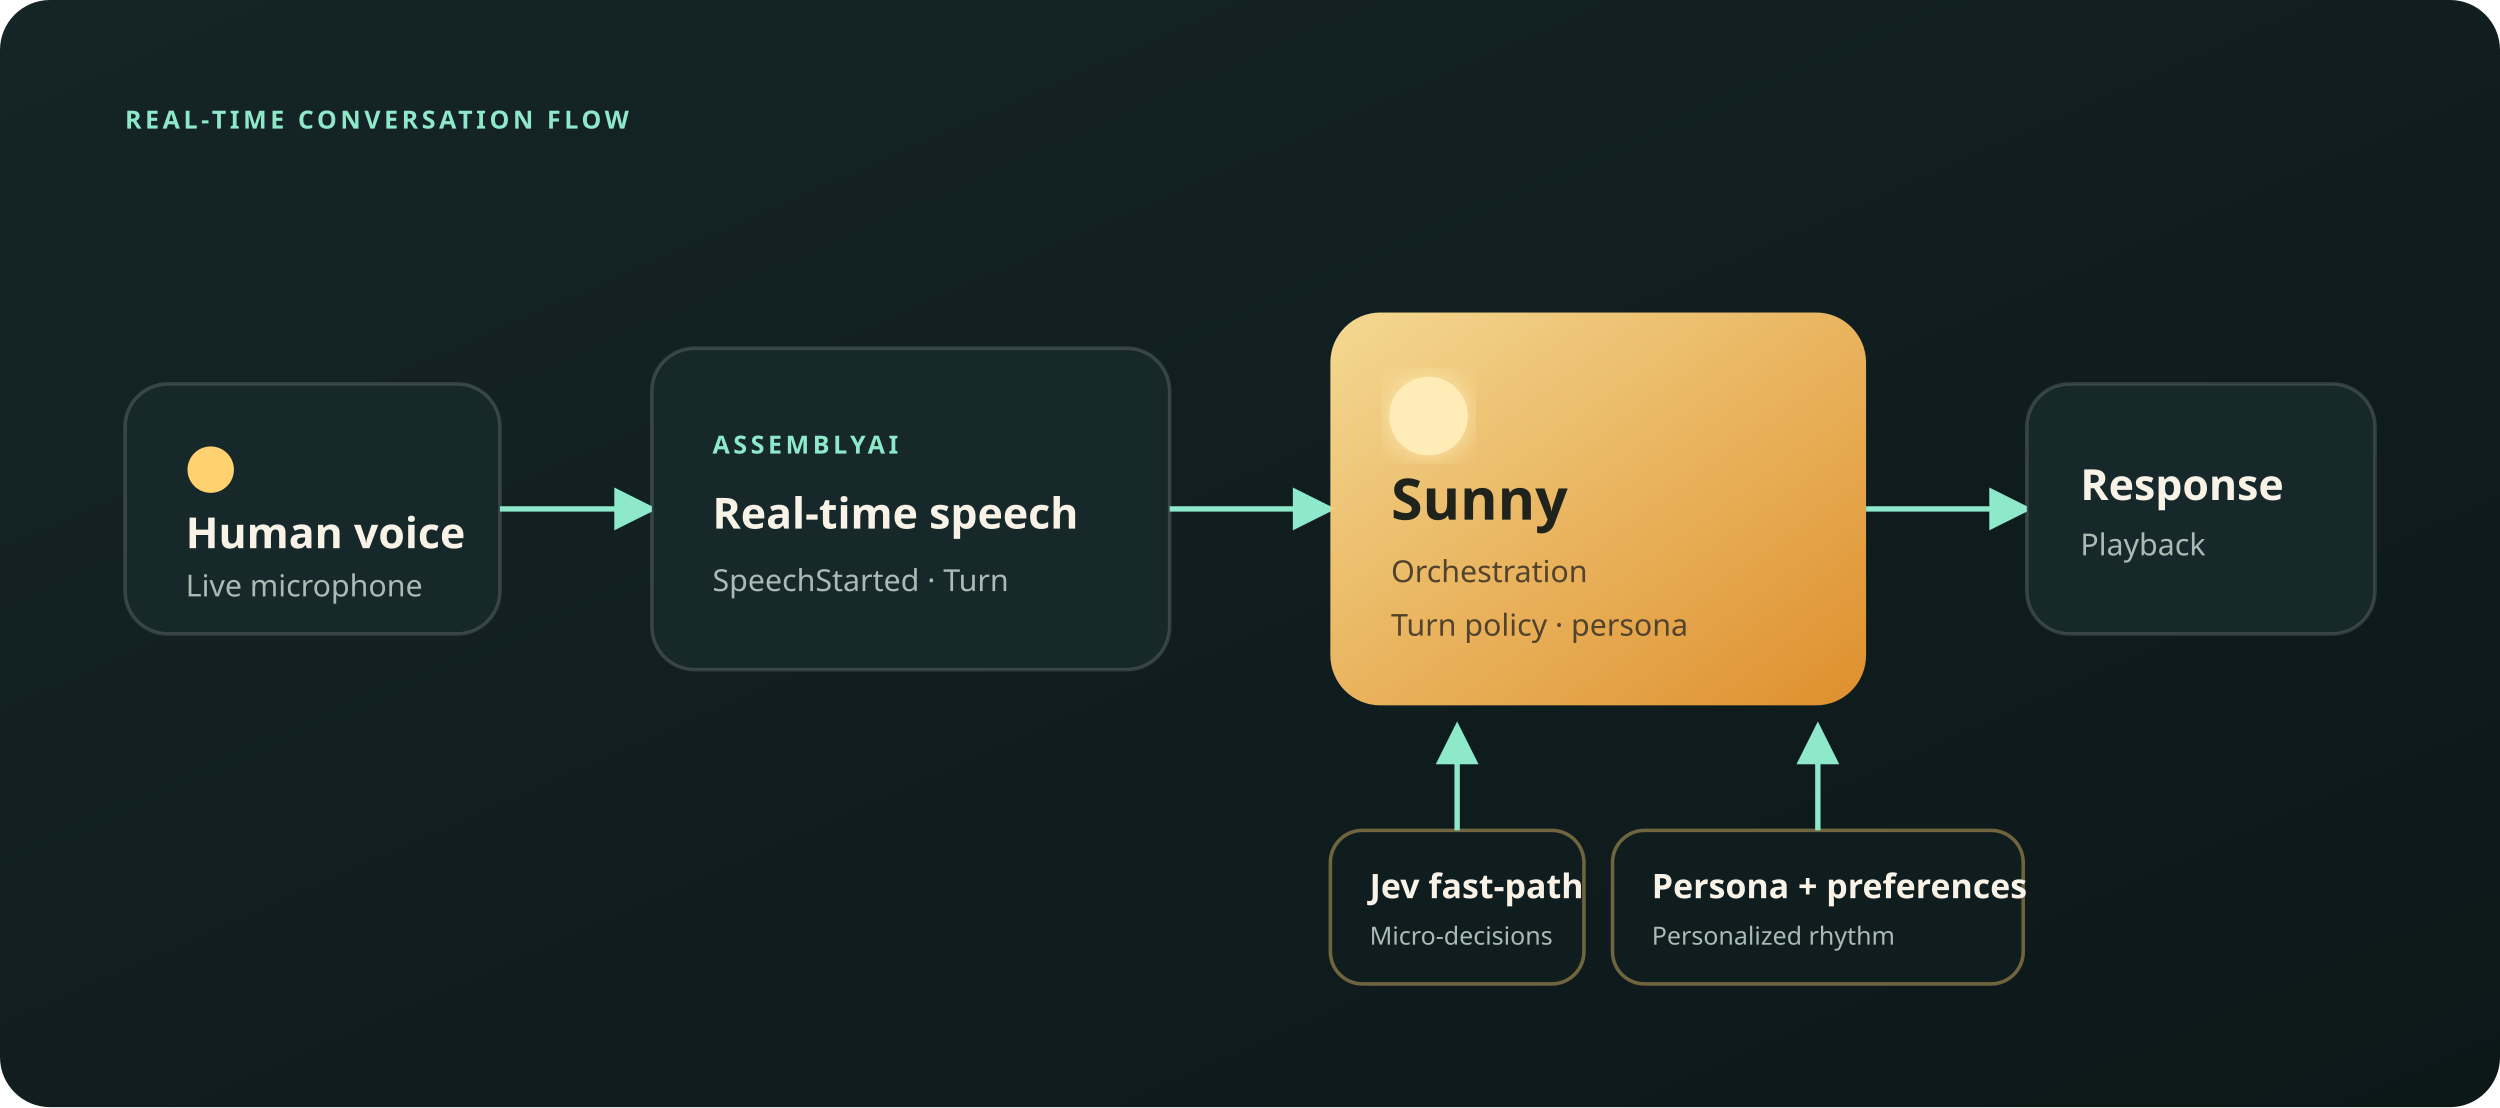
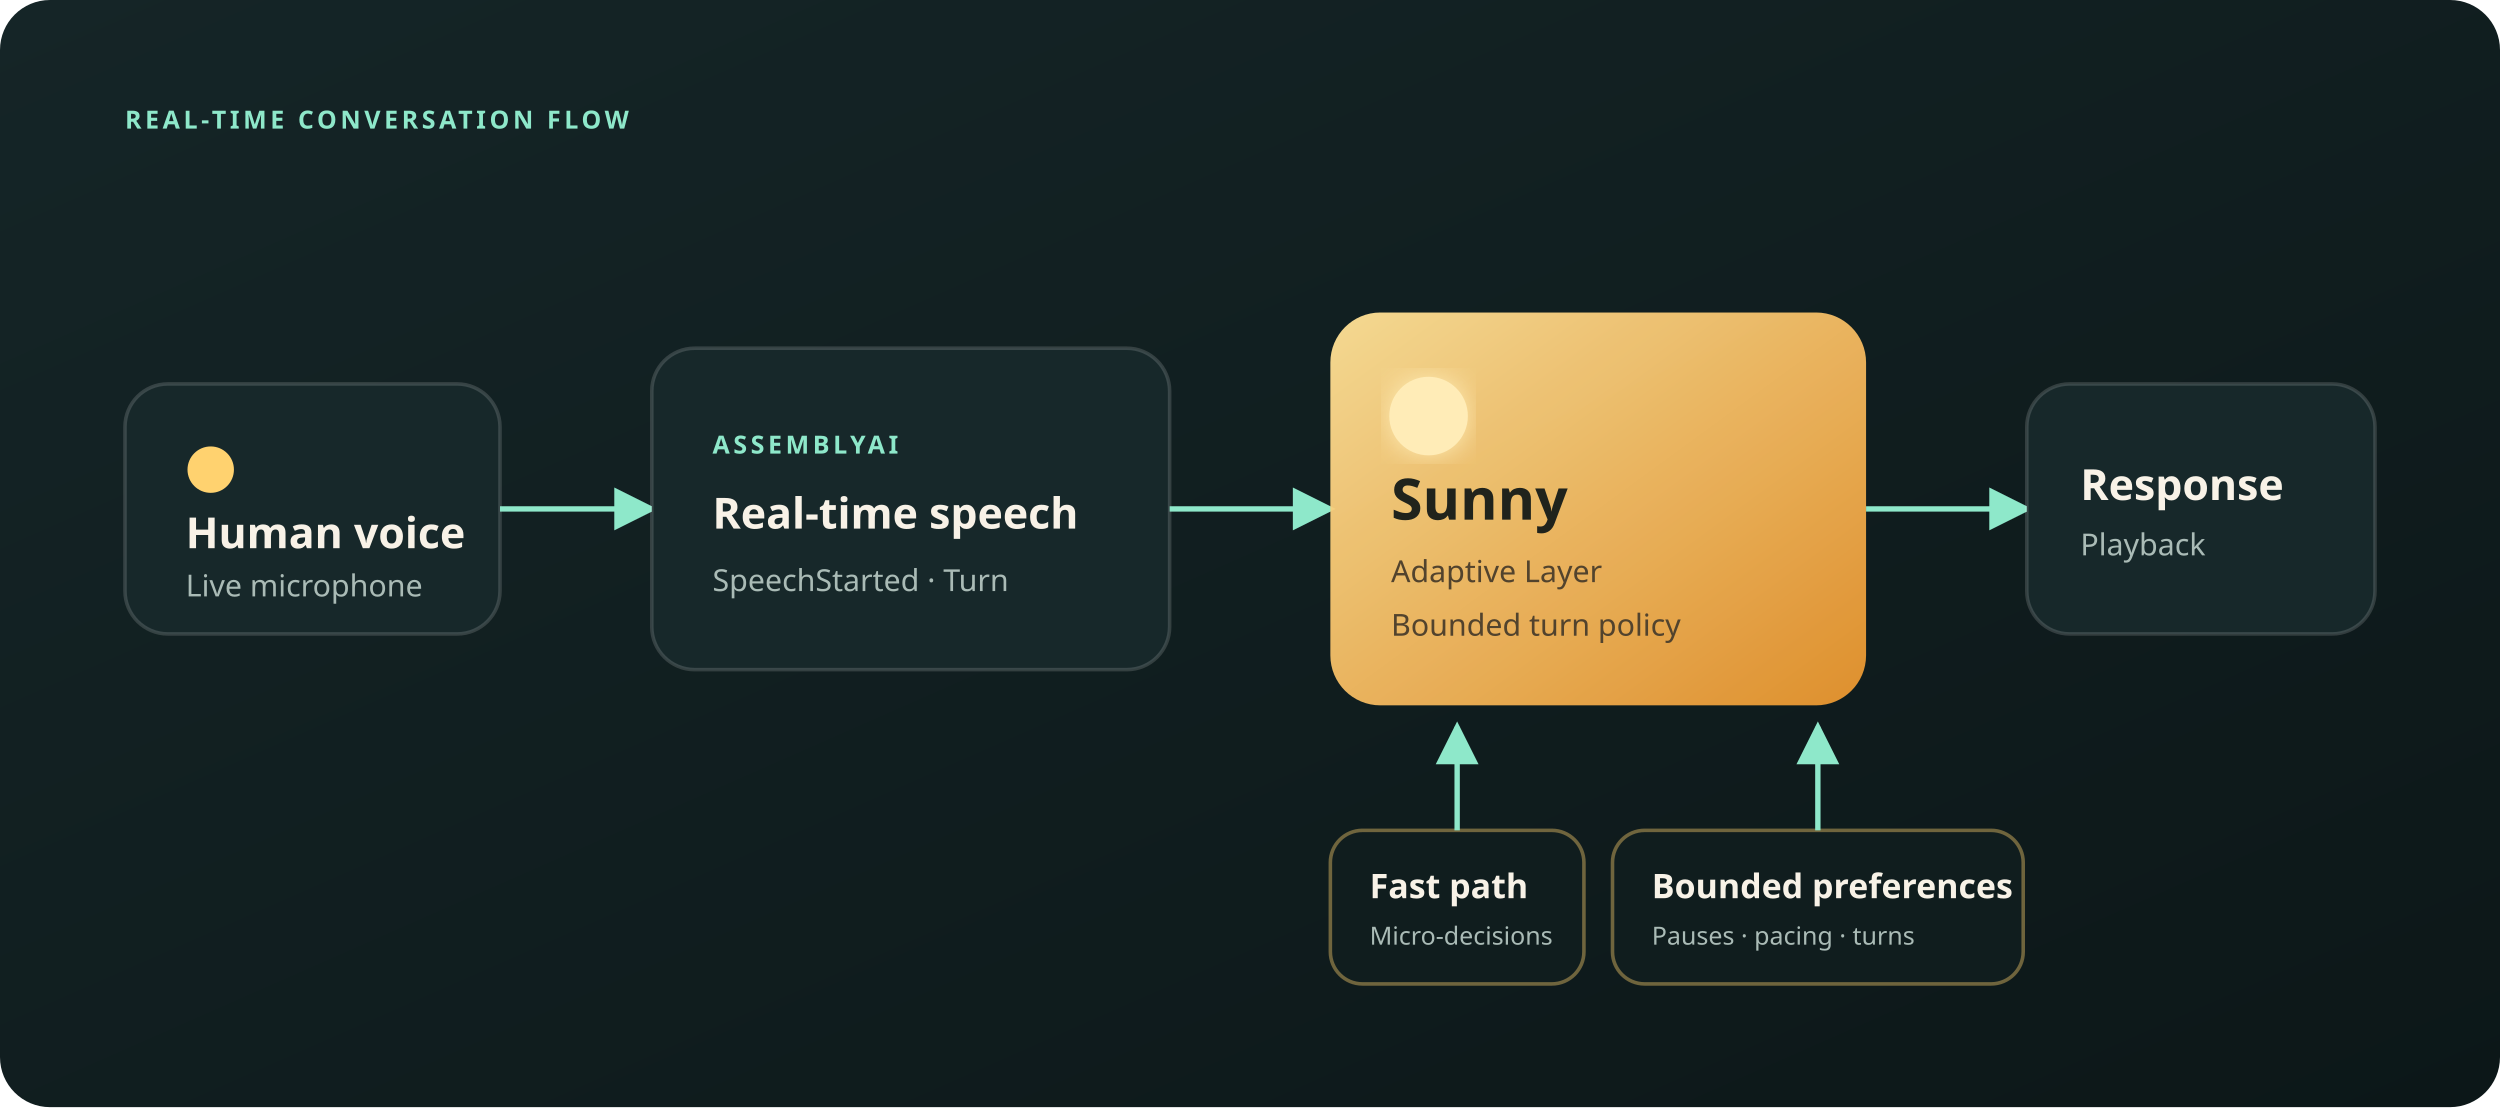
<svg xmlns="http://www.w3.org/2000/svg" viewBox="0 0 1400 620" role="img" aria-labelledby="title desc">
  <defs>
    <linearGradient id="bg" x1="0" y1="0" x2="1" y2="1">
      <stop stop-color="#152527" />
      <stop offset="1" stop-color="#0c1718" />
    </linearGradient>
    <linearGradient id="gold" x1="0" y1="0" x2="1" y2="1">
      <stop stop-color="#ffe297" />
      <stop offset="1" stop-color="#e8952e" />
    </linearGradient>
    <filter id="glow">
      <feGaussianBlur stdDeviation="8" result="b" />
      <feMerge>
        <feMergeNode in="b" />
        <feMergeNode in="SourceGraphic" />
      </feMerge>
    </filter>
    <marker id="arrow" markerWidth="8" markerHeight="8" refX="7" refY="4" orient="auto">
      <path d="M0 0l8 4-8 4z" fill="#8ee8ca" />
    </marker>
    <style>.node{fill:#17282a;stroke:#ffffff26;stroke-width:2}.label{fill:#f8f2e7;font:600 24px system-ui,sans-serif}.sub{fill:#aabbb6;font:400 17px system-ui,sans-serif}.cap{fill:#8ee8ca;font:700 14px system-ui,sans-serif;letter-spacing:2px}.line{fill:none;stroke:#8ee8ca;stroke-width:3;marker-end:url(#arrow)}.aux{fill:#101d1e;stroke:#ffd26f66;stroke-width:2}</style>
  </defs>
  <rect width="1400" height="620" rx="28" fill="url(#bg)" />
  <text x="70" y="72" class="cap">REAL-TIME CONVERSATION FLOW</text>
  <g transform="translate(70 215)">
    <rect class="node" width="210" height="140" rx="24" />
    <circle cx="48" cy="48" r="13" fill="#ffd26f" />
    <text x="34" y="92" class="label">Human voice</text>
    <text x="34" y="119" class="sub">Live microphone</text>
  </g>
  <path class="line" d="M280 285H365" />
  <g transform="translate(365 195)">
    <rect class="node" width="290" height="180" rx="24" />
    <text x="34" y="59" class="cap">ASSEMBLYAI</text>
    <text x="34" y="101" class="label">Real-time speech</text>
    <text x="34" y="136" class="sub">SpeechStarted · Turn</text>
  </g>
  <path class="line" d="M655 285H745" />
  <g transform="translate(745 175)">
    <rect x="0" y="0" width="300" height="220" rx="28" fill="url(#gold)" opacity=".95" />
    <circle cx="55" cy="58" r="22" fill="#ffecb7" filter="url(#glow)" />
    <text x="34" y="116" class="label" style="fill:#20231c;font-size:32px">Sunny</text>
-     <text x="34" y="151" class="sub" style="fill:#52432d">Orchestration</text>
-     <text x="34" y="181" class="sub" style="fill:#52432d">Turn policy · persona</text>
+     <text x="34" y="151" class="sub" style="fill:#52432d">Adaptive Layer</text>
+     <text x="34" y="181" class="sub" style="fill:#52432d">Bounded turn policy</text>
  </g>
  <path class="line" d="M1045 285H1135" />
  <g transform="translate(1135 215)">
    <rect class="node" width="195" height="140" rx="24" />
    <text x="30" y="65" class="label">Response</text>
    <text x="30" y="96" class="sub">Playback</text>
  </g>
  <g transform="translate(745 465)">
    <rect class="aux" width="142" height="86" rx="18" />
-     <text x="22" y="38" class="label" style="font-size:19px">Jev fast-path</text>
+     <text x="22" y="38" class="label" style="font-size:19px">Fast path</text>
    <text x="22" y="64" class="sub" style="font-size:14px">Micro-decisions</text>
  </g>
  <g transform="translate(903 465)">
    <rect class="aux" width="230" height="86" rx="18" />
-     <text x="22" y="38" class="label" style="font-size:19px">Persona + preferences</text>
-     <text x="22" y="64" class="sub" style="font-size:14px">Personalized rhythm</text>
+     <text x="22" y="38" class="label" style="font-size:19px">Bounded preferences</text>
+     <text x="22" y="64" class="sub" style="font-size:14px">Pauses · pacing · turns</text>
  </g>
  <path d="M816 465V407" class="line" />
  <path d="M1018 465V407" class="line" />
</svg>
